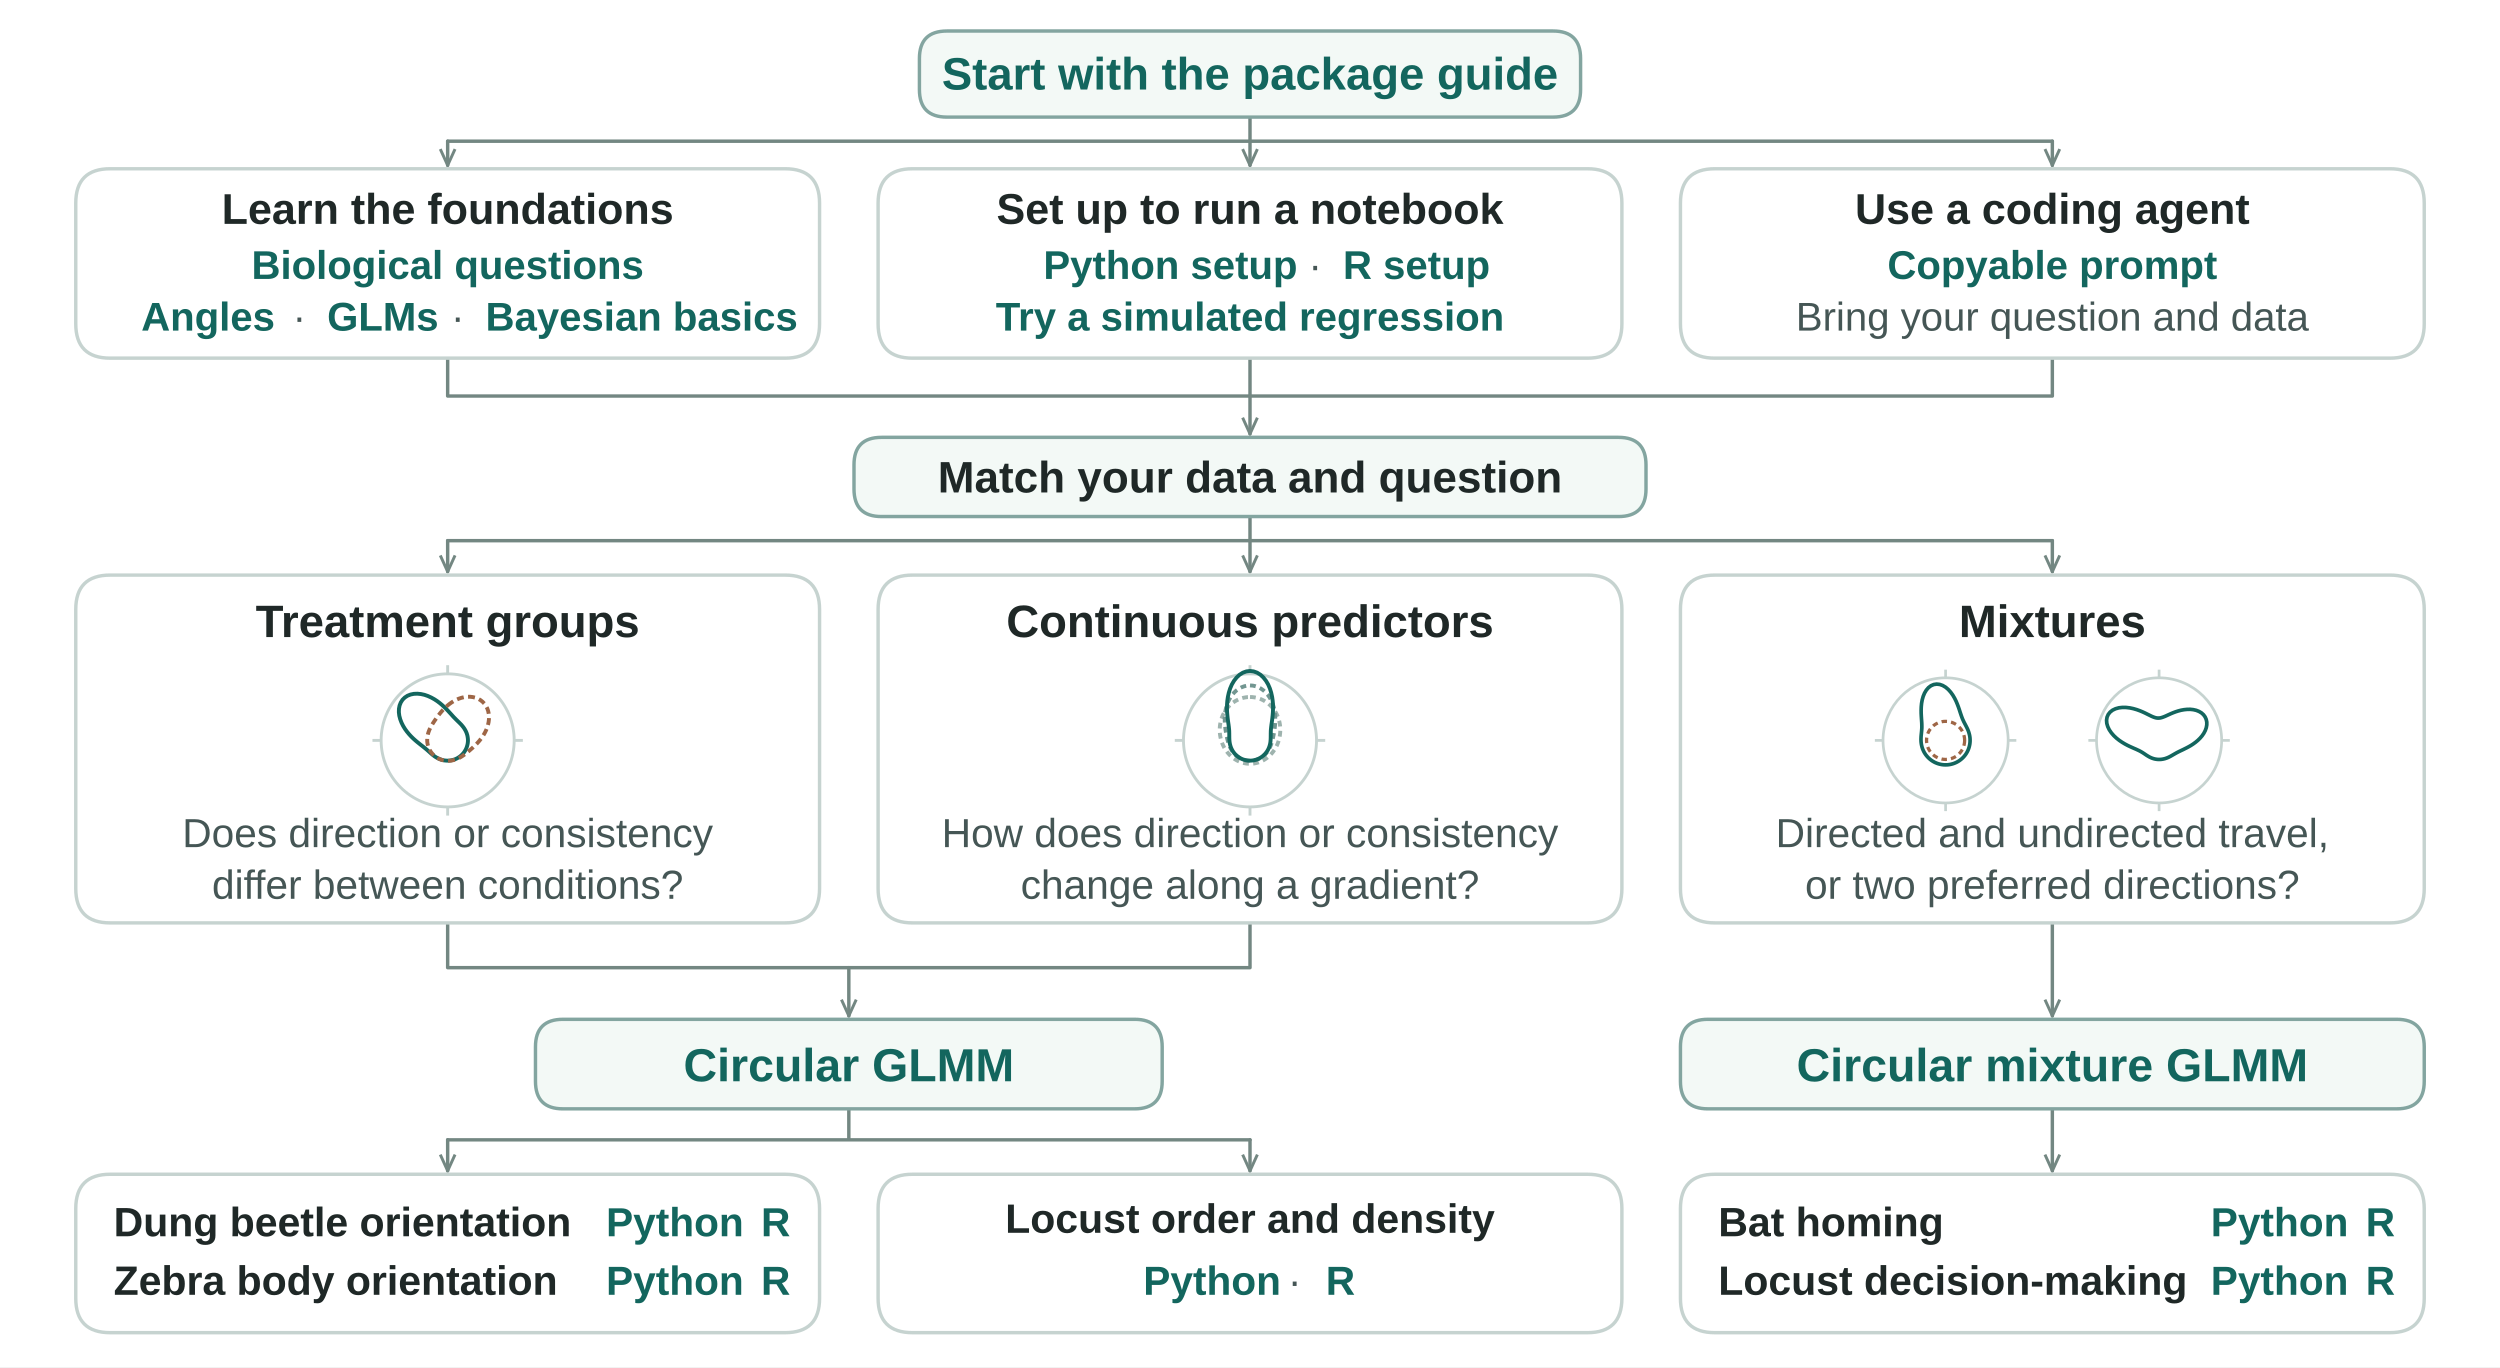
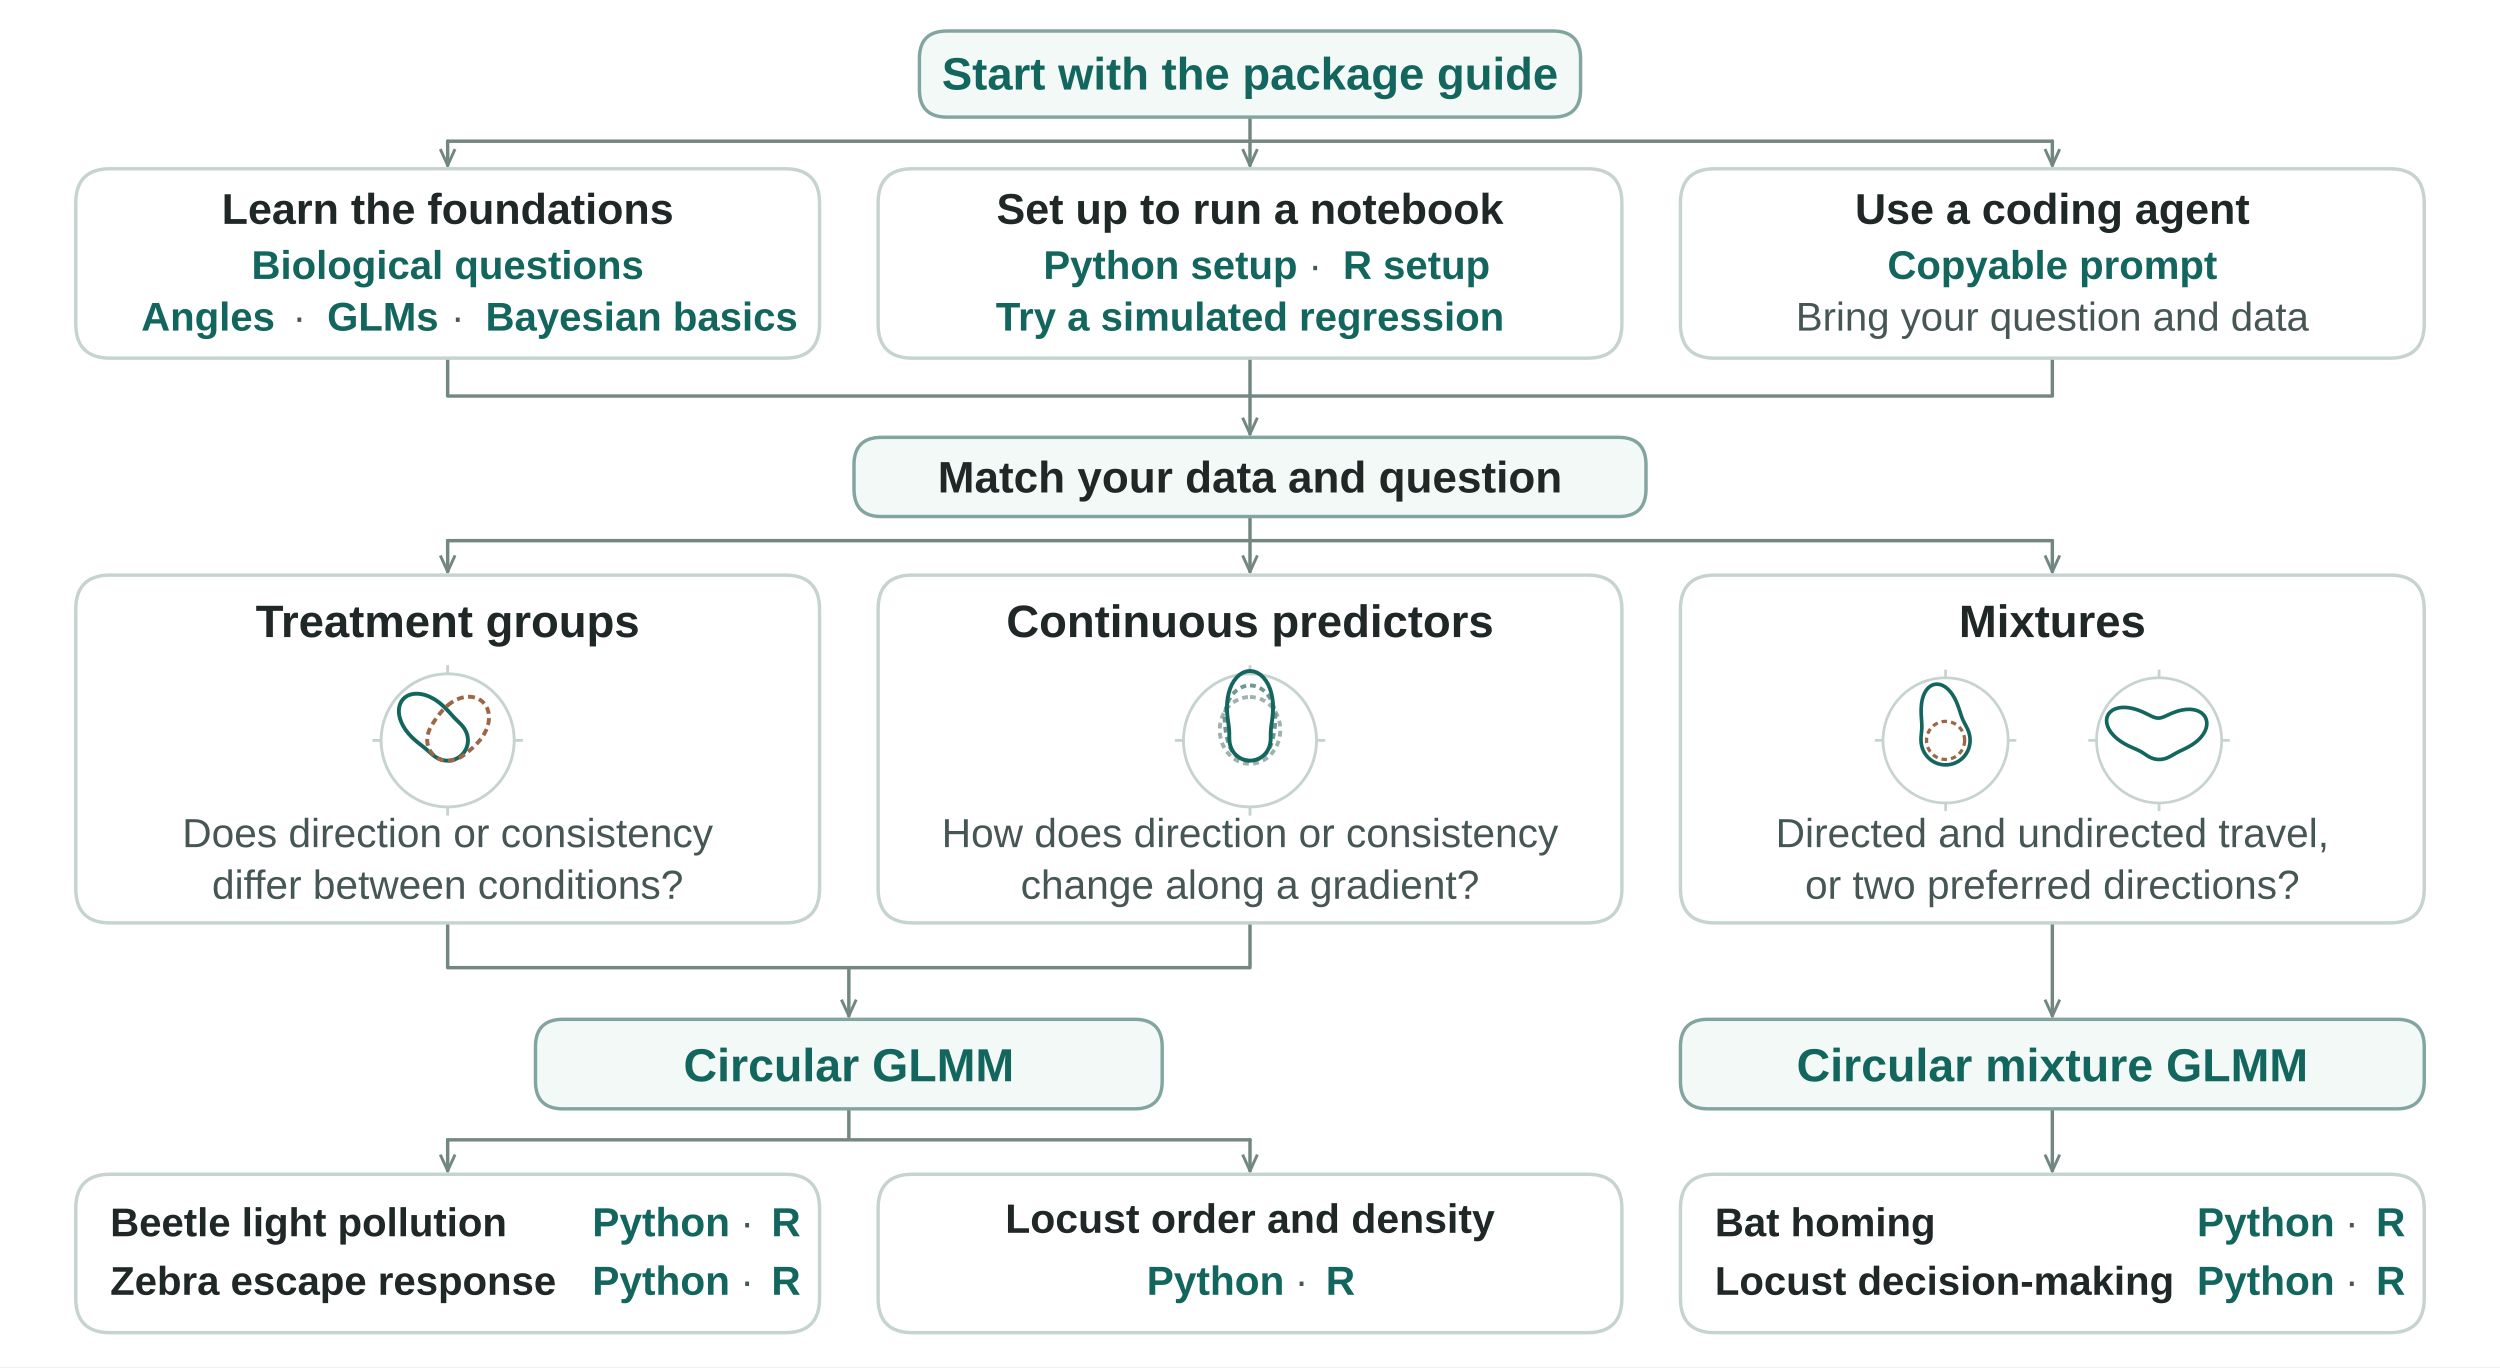
<svg xmlns="http://www.w3.org/2000/svg" xmlns:xlink="http://www.w3.org/1999/xlink" width="178mm" height="97.34mm" viewBox="0 0 726 397" aria-labelledby="figure-title figure-desc">
  <defs>
    <marker id="arrow" viewBox="0 0 7 7" refX="6.5" refY="3.5" markerWidth="6" markerHeight="6" orient="auto" markerUnits="userSpaceOnUse">
      <path d="M1 1 6.5 3.5 1 6" stroke="#738782" stroke-width="1" fill="none" />
    </marker>
  </defs>
  <rect width="726" height="397" fill="white" />
  <g font-family="Arial, Liberation Sans, sans-serif">
    <path d="M363 34V41M130 41H596" stroke="#738782" stroke-width="1" stroke-linecap="round" stroke-linejoin="round" fill="none" />
    <path d="M130 41V48" stroke="#738782" stroke-width="1" stroke-linecap="round" stroke-linejoin="round" fill="none" marker-end="url(#arrow)" />
    <path d="M363 41V48" stroke="#738782" stroke-width="1" stroke-linecap="round" stroke-linejoin="round" fill="none" marker-end="url(#arrow)" />
    <path d="M596 41V48" stroke="#738782" stroke-width="1" stroke-linecap="round" stroke-linejoin="round" fill="none" marker-end="url(#arrow)" />
    <path d="M130 104V115H596V104M363 104V115" stroke="#738782" stroke-width="1" stroke-linecap="round" stroke-linejoin="round" fill="none" />
    <path d="M363 115V126" stroke="#738782" stroke-width="1" stroke-linecap="round" stroke-linejoin="round" fill="none" marker-end="url(#arrow)" />
    <path d="M363 150V157M130 157H596" stroke="#738782" stroke-width="1" stroke-linecap="round" stroke-linejoin="round" fill="none" />
    <path d="M130 157V166" stroke="#738782" stroke-width="1" stroke-linecap="round" stroke-linejoin="round" fill="none" marker-end="url(#arrow)" />
    <path d="M363 157V166" stroke="#738782" stroke-width="1" stroke-linecap="round" stroke-linejoin="round" fill="none" marker-end="url(#arrow)" />
    <path d="M596 157V166" stroke="#738782" stroke-width="1" stroke-linecap="round" stroke-linejoin="round" fill="none" marker-end="url(#arrow)" />
    <path d="M275 9H451Q459 9 459 17V26Q459 34 451 34H275Q267 34 267 26V17Q267 9 275 9Z" fill="#f3f9f6" stroke="#83a5a0" stroke-width="1" />
    <a id="docs" href="https://jakegraving.com/unwrap/" xlink:href="https://jakegraving.com/unwrap/">
      <text x="363" y="26" text-anchor="middle" font-size="13.2" fill="#13665e" font-weight="bold">Start with the package guide</text>
    </a>
    <path d="M32 49H228Q238 49 238 59V94Q238 104 228 104H32Q22 104 22 94V59Q22 49 32 49Z" fill="white" stroke="#c6d3d0" stroke-width="1" />
    <path d="M265 49H461Q471 49 471 59V94Q471 104 461 104H265Q255 104 255 94V59Q255 49 265 49Z" fill="white" stroke="#c6d3d0" stroke-width="1" />
    <path d="M498 49H694Q704 49 704 59V94Q704 104 694 104H498Q488 104 488 94V59Q488 49 498 49Z" fill="white" stroke="#c6d3d0" stroke-width="1" />
    <text x="130" y="65" text-anchor="middle" font-size="12.5" fill="#1f2827" font-weight="bold">Learn the foundations</text>
    <a id="entry-biology" href="https://jakegraving.com/unwrap/#start-with-a-biological-question" xlink:href="https://jakegraving.com/unwrap/#start-with-a-biological-question">
      <text x="130" y="81" text-anchor="middle" font-size="11.65" fill="#13665e" font-weight="bold">Biological questions</text>
    </a>
    <a id="entry-angles" href="https://jakegraving.com/unwrap/angle-basics/" xlink:href="https://jakegraving.com/unwrap/angle-basics/">
      <text x="41" y="96" text-anchor="start" font-size="11.65" fill="#13665e" font-weight="bold">Angles</text>
    </a>
    <text x="85" y="96" text-anchor="start" font-size="11.65" fill="#455655">·</text>
    <a id="entry-glms" href="https://jakegraving.com/unwrap/models/#from-a-biological-question-to-a-glm" xlink:href="https://jakegraving.com/unwrap/models/#from-a-biological-question-to-a-glm">
      <text x="95" y="96" text-anchor="start" font-size="11.65" fill="#13665e" font-weight="bold">GLMs</text>
    </a>
    <text x="131" y="96" text-anchor="start" font-size="11.65" fill="#455655">·</text>
    <a id="entry-bayes" href="https://jakegraving.com/unwrap/bayes-basics/" xlink:href="https://jakegraving.com/unwrap/bayes-basics/">
      <text x="141" y="96" text-anchor="start" font-size="11.65" fill="#13665e" font-weight="bold">Bayesian basics</text>
    </a>
    <text x="363" y="65" text-anchor="middle" font-size="12.5" fill="#1f2827" font-weight="bold">Set up to run a notebook</text>
    <a id="setup-python" href="https://jakegraving.com/unwrap/getting-started/" xlink:href="https://jakegraving.com/unwrap/getting-started/">
      <text x="303" y="81" text-anchor="start" font-size="11.65" fill="#13665e" font-weight="bold">Python setup</text>
    </a>
    <text x="380" y="81" text-anchor="start" font-size="11.65" fill="#455655">·</text>
    <a id="setup-r" href="https://jakegraving.com/unwrap/getting-started-r/" xlink:href="https://jakegraving.com/unwrap/getting-started-r/">
      <text x="390" y="81" text-anchor="start" font-size="11.65" fill="#13665e" font-weight="bold">R setup</text>
    </a>
    <a id="intro-tutorial" href="https://jakegraving.com/unwrap/examples/#the-tutorial" xlink:href="https://jakegraving.com/unwrap/examples/#the-tutorial">
      <text x="363" y="96" text-anchor="middle" font-size="11.65" fill="#13665e" font-weight="bold">Try a simulated regression</text>
    </a>
    <text x="596" y="65" text-anchor="middle" font-size="12.5" fill="#1f2827" font-weight="bold">Use a coding agent</text>
    <a id="entry-agent" href="https://jakegraving.com/unwrap/coding-agents/#copyable-prompt" xlink:href="https://jakegraving.com/unwrap/coding-agents/#copyable-prompt">
      <text x="596" y="81" text-anchor="middle" font-size="11.65" fill="#13665e" font-weight="bold">Copyable prompt</text>
    </a>
    <text x="596" y="96" text-anchor="middle" font-size="11.65" fill="#455655">Bring your question and data</text>
    <path d="M256 127H470Q478 127 478 135V142Q478 150 470 150H256Q248 150 248 142V135Q248 127 256 127Z" fill="#f3f9f6" stroke="#83a5a0" stroke-width="1" />
    <text x="363" y="143" text-anchor="middle" font-size="12.8" fill="#1f2827" font-weight="bold">Match your data and question</text>
    <path d="M130 268V281H363V268" stroke="#738782" stroke-width="1" stroke-linecap="round" stroke-linejoin="round" fill="none" />
    <path d="M246.5 281V295" stroke="#738782" stroke-width="1" stroke-linecap="round" stroke-linejoin="round" fill="none" marker-end="url(#arrow)" />
    <path d="M596 268V295" stroke="#738782" stroke-width="1" stroke-linecap="round" stroke-linejoin="round" fill="none" marker-end="url(#arrow)" />
    <path d="M246.5 322V331M130 331H363" stroke="#738782" stroke-width="1" stroke-linecap="round" stroke-linejoin="round" fill="none" />
    <path d="M130 331V340" stroke="#738782" stroke-width="1" stroke-linecap="round" stroke-linejoin="round" fill="none" marker-end="url(#arrow)" />
    <path d="M363 331V340" stroke="#738782" stroke-width="1" stroke-linecap="round" stroke-linejoin="round" fill="none" marker-end="url(#arrow)" />
    <path d="M596 322V340" stroke="#738782" stroke-width="1" stroke-linecap="round" stroke-linejoin="round" fill="none" marker-end="url(#arrow)" />
    <path d="M32 167H228Q238 167 238 177V258Q238 268 228 268H32Q22 268 22 258V177Q22 167 32 167Z" fill="white" stroke="#c6d3d0" stroke-width="1" />
    <g transform="translate(130 215) scale(0.84)" aria-hidden="true">
      <circle r="23" fill="none" stroke="#c6d3d0" />
      <path d="M0 -26v3m0 46v3m-26 -26h3m46 0h3" stroke="#c6d3d0" fill="none" />
      <path d="M0.00,-10.35 L0.51,-9.79 L0.98,-9.28 L1.40,-8.82 L1.78,-8.39 L2.14,-8.00 L2.49,-7.65 L2.81,-7.32 L3.12,-7.01 L3.42,-6.72 L3.71,-6.43 L4.00,-6.16 L4.27,-5.88 L4.54,-5.61 L4.80,-5.33 L5.04,-5.04 L5.28,-4.75 L5.50,-4.46 L5.72,-4.15 L5.91,-3.84 L6.10,-3.52 L6.27,-3.19 L6.42,-2.86 L6.56,-2.52 L6.67,-2.17 L6.78,-1.82 L6.86,-1.46 L6.92,-1.10 L6.97,-0.73 L7.00,-0.37 L7.01,-0.00 L7.00,0.37 L6.97,0.73 L6.92,1.10 L6.85,1.46 L6.76,1.81 L6.66,2.16 L6.54,2.51 L6.40,2.85 L6.24,3.18 L6.06,3.50 L5.87,3.81 L5.66,4.12 L5.44,4.41 L5.20,4.69 L4.95,4.95 L4.69,5.20 L4.41,5.44 L4.12,5.66 L3.81,5.87 L3.50,6.06 L3.18,6.24 L2.85,6.40 L2.51,6.54 L2.16,6.66 L1.81,6.76 L1.46,6.85 L1.10,6.92 L0.73,6.97 L0.37,7.00 L0.00,7.01 L-0.37,7.00 L-0.73,6.97 L-1.10,6.93 L-1.46,6.86 L-1.82,6.78 L-2.17,6.68 L-2.52,6.56 L-2.86,6.43 L-3.20,6.28 L-3.53,6.11 L-3.85,5.93 L-4.17,5.74 L-4.48,5.53 L-4.78,5.31 L-5.08,5.08 L-5.37,4.84 L-5.67,4.59 L-5.96,4.33 L-6.26,4.06 L-6.56,3.79 L-6.88,3.51 L-7.22,3.21 L-7.58,2.91 L-7.97,2.59 L-8.39,2.25 L-8.86,1.88 L-9.37,1.48 L-9.92,1.04 L-10.53,0.55 L-11.18,0.00 L-11.87,-0.62 L-12.59,-1.32 L-13.32,-2.11 L-14.05,-2.99 L-14.75,-3.95 L-15.39,-5.00 L-15.95,-6.12 L-16.40,-7.30 L-16.72,-8.52 L-16.87,-9.74 L-16.84,-10.93 L-16.62,-12.07 L-16.20,-13.12 L-15.60,-14.05 L-14.82,-14.82 L-13.89,-15.43 L-12.84,-15.85 L-11.69,-16.09 L-10.48,-16.14 L-9.25,-16.02 L-8.02,-15.75 L-6.83,-15.34 L-5.69,-14.82 L-4.62,-14.23 L-3.64,-13.59 L-2.75,-12.92 L-1.94,-12.24 L-1.22,-11.58 L-0.57,-10.94 L-0.00,-10.35Z" fill="none" stroke="#13665e" stroke-width="1.35" stroke-linejoin="round" />
      <path d="M0.00,-12.09 L0.66,-12.62 L1.38,-13.13 L2.16,-13.61 L2.99,-14.05 L3.86,-14.42 L4.79,-14.73 L5.74,-14.95 L6.71,-15.07 L7.69,-15.09 L8.65,-14.98 L9.59,-14.76 L10.47,-14.42 L11.30,-13.95 L12.04,-13.38 L12.70,-12.70 L13.24,-11.92 L13.68,-11.08 L14.00,-10.17 L14.20,-9.22 L14.29,-8.25 L14.27,-7.27 L14.15,-6.30 L13.94,-5.35 L13.66,-4.44 L13.31,-3.57 L12.91,-2.74 L12.48,-1.98 L12.02,-1.26 L11.55,-0.61 L11.08,-0.00 L10.60,0.56 L10.14,1.07 L9.69,1.53 L9.25,1.97 L8.83,2.37 L8.42,2.74 L8.03,3.08 L7.66,3.41 L7.30,3.72 L6.95,4.01 L6.61,4.29 L6.27,4.55 L5.94,4.81 L5.61,5.05 L5.28,5.28 L4.95,5.50 L4.62,5.71 L4.29,5.90 L3.95,6.08 L3.61,6.25 L3.26,6.40 L2.91,6.54 L2.56,6.67 L2.20,6.77 L1.84,6.86 L1.47,6.94 L1.11,7.00 L0.74,7.03 L0.37,7.06 L0.00,7.06 L-0.37,7.04 L-0.74,7.01 L-1.10,6.96 L-1.46,6.89 L-1.82,6.80 L-2.17,6.69 L-2.52,6.57 L-2.86,6.42 L-3.19,6.26 L-3.51,6.09 L-3.83,5.89 L-4.13,5.69 L-4.42,5.46 L-4.70,5.22 L-4.97,4.97 L-5.22,4.70 L-5.46,4.42 L-5.69,4.13 L-5.90,3.83 L-6.09,3.52 L-6.27,3.19 L-6.43,2.86 L-6.57,2.52 L-6.70,2.18 L-6.80,1.82 L-6.89,1.47 L-6.97,1.10 L-7.02,0.74 L-7.06,0.37 L-7.07,0.00 L-7.07,-0.37 L-7.06,-0.74 L-7.02,-1.11 L-6.97,-1.48 L-6.90,-1.85 L-6.81,-2.21 L-6.71,-2.58 L-6.59,-2.94 L-6.46,-3.29 L-6.32,-3.65 L-6.16,-4.00 L-5.99,-4.35 L-5.80,-4.70 L-5.61,-5.05 L-5.40,-5.40 L-5.19,-5.76 L-4.96,-6.12 L-4.72,-6.49 L-4.46,-6.87 L-4.19,-7.26 L-3.91,-7.67 L-3.60,-8.09 L-3.27,-8.53 L-2.92,-8.99 L-2.54,-9.47 L-2.12,-9.97 L-1.66,-10.49 L-1.16,-11.02 L-0.61,-11.55 L-0.00,-12.09Z" fill="none" stroke="#9e6646" stroke-width="1.35" stroke-linejoin="round" stroke-dasharray="2.4 1.5" />
    </g>
    <text x="130" y="185" text-anchor="middle" font-size="13.2" fill="#1f2827" font-weight="bold">Treatment groups</text>
    <text x="130" y="246" text-anchor="middle" font-size="11.8" fill="#455655">Does direction or consistency</text>
    <text x="130" y="261" text-anchor="middle" font-size="11.8" fill="#455655">differ between conditions?</text>
    <path d="M32 341H228Q238 341 238 351V377Q238 387 228 387H32Q22 387 22 377V351Q22 341 32 341Z" fill="white" stroke="#c6d3d0" stroke-width="1" />
-     <text x="33" y="359" text-anchor="start" font-size="11.9" fill="#1f2827" font-weight="bold">Dung beetle orientation</text>
+     <text x="32" y="359" text-anchor="start" font-size="11.65" fill="#1f2827" font-weight="bold">Beetle light pollution</text>
    <a id="beetles-python" href="https://jakegraving.com/unwrap/notebooks/beetles/" xlink:href="https://jakegraving.com/unwrap/notebooks/beetles/">
-       <text x="176" y="359" text-anchor="start" font-size="11.8" fill="#13665e" font-weight="bold">Python</text>
+       <text x="172" y="359" text-anchor="start" font-size="11.8" fill="#13665e" font-weight="bold">Python</text>
    </a>
+     <text x="215" y="359" text-anchor="start" font-size="11.8" fill="#455655">·</text>
    <a id="beetles-r" href="https://jakegraving.com/unwrap/notebooks_r/beetles/" xlink:href="https://jakegraving.com/unwrap/notebooks_r/beetles/">
-       <text x="221" y="359" text-anchor="start" font-size="11.8" fill="#13665e" font-weight="bold">R</text>
+       <text x="224" y="359" text-anchor="start" font-size="11.8" fill="#13665e" font-weight="bold">R</text>
    </a>
-     <text x="33" y="376" text-anchor="start" font-size="11.9" fill="#1f2827" font-weight="bold">Zebra body orientation</text>
+     <text x="32" y="376" text-anchor="start" font-size="11.65" fill="#1f2827" font-weight="bold">Zebra escape response</text>
    <a id="zebra_escape-python" href="https://jakegraving.com/unwrap/notebooks/zebra_escape/" xlink:href="https://jakegraving.com/unwrap/notebooks/zebra_escape/">
-       <text x="176" y="376" text-anchor="start" font-size="11.8" fill="#13665e" font-weight="bold">Python</text>
+       <text x="172" y="376" text-anchor="start" font-size="11.8" fill="#13665e" font-weight="bold">Python</text>
    </a>
+     <text x="215" y="376" text-anchor="start" font-size="11.8" fill="#455655">·</text>
    <a id="zebra_escape-r" href="https://jakegraving.com/unwrap/notebooks_r/zebra_escape/" xlink:href="https://jakegraving.com/unwrap/notebooks_r/zebra_escape/">
-       <text x="221" y="376" text-anchor="start" font-size="11.8" fill="#13665e" font-weight="bold">R</text>
+       <text x="224" y="376" text-anchor="start" font-size="11.8" fill="#13665e" font-weight="bold">R</text>
    </a>
    <path d="M265 167H461Q471 167 471 177V258Q471 268 461 268H265Q255 268 255 258V177Q255 167 265 167Z" fill="white" stroke="#c6d3d0" stroke-width="1" />
    <g transform="translate(363 215) scale(0.84)" aria-hidden="true">
      <circle r="23" fill="none" stroke="#c6d3d0" />
      <path d="M0 -26v3m0 46v3m-26 -26h3m46 0h3" stroke="#c6d3d0" fill="none" />
      <path d="M0.00,-15.00 L0.78,-14.97 L1.56,-14.87 L2.33,-14.72 L3.08,-14.50 L3.81,-14.23 L4.52,-13.90 L5.19,-13.52 L5.83,-13.10 L6.43,-12.63 L7.00,-12.12 L7.52,-11.58 L8.00,-11.01 L8.43,-10.42 L8.82,-9.80 L9.17,-9.17 L9.47,-8.53 L9.73,-7.88 L9.95,-7.23 L10.13,-6.58 L10.26,-5.93 L10.37,-5.28 L10.43,-4.65 L10.47,-4.02 L10.47,-3.40 L10.44,-2.80 L10.39,-2.21 L10.31,-1.63 L10.21,-1.07 L10.09,-0.53 L9.94,-0.00 L9.78,0.51 L9.60,1.01 L9.40,1.49 L9.19,1.95 L8.96,2.40 L8.71,2.83 L8.46,3.25 L8.18,3.64 L7.90,4.03 L7.61,4.39 L7.30,4.74 L6.99,5.08 L6.66,5.39 L6.32,5.69 L5.98,5.98 L5.62,6.24 L5.26,6.49 L4.88,6.72 L4.51,6.94 L4.12,7.13 L3.73,7.31 L3.33,7.47 L2.92,7.62 L2.51,7.74 L2.10,7.84 L1.69,7.93 L1.27,8.00 L0.85,8.04 L0.42,8.07 L0.00,8.08 L-0.42,8.07 L-0.85,8.04 L-1.27,8.00 L-1.69,7.93 L-2.10,7.84 L-2.51,7.74 L-2.92,7.62 L-3.33,7.47 L-3.73,7.31 L-4.12,7.13 L-4.51,6.94 L-4.88,6.72 L-5.26,6.49 L-5.62,6.24 L-5.98,5.98 L-6.32,5.69 L-6.66,5.39 L-6.99,5.08 L-7.30,4.74 L-7.61,4.39 L-7.90,4.03 L-8.18,3.64 L-8.46,3.25 L-8.71,2.83 L-8.96,2.40 L-9.19,1.95 L-9.40,1.49 L-9.60,1.01 L-9.78,0.51 L-9.94,0.00 L-10.09,-0.53 L-10.21,-1.07 L-10.31,-1.63 L-10.39,-2.21 L-10.44,-2.80 L-10.47,-3.40 L-10.47,-4.02 L-10.43,-4.65 L-10.37,-5.28 L-10.26,-5.93 L-10.13,-6.58 L-9.95,-7.23 L-9.73,-7.88 L-9.47,-8.53 L-9.17,-9.17 L-8.82,-9.80 L-8.43,-10.42 L-8.00,-11.01 L-7.52,-11.58 L-7.00,-12.12 L-6.43,-12.63 L-5.83,-13.10 L-5.19,-13.52 L-4.52,-13.90 L-3.81,-14.23 L-3.08,-14.50 L-2.33,-14.72 L-1.56,-14.87 L-0.78,-14.97 L-0.00,-15.00Z" fill="none" stroke="#9eb3ae" stroke-width="1.35" stroke-linejoin="round" stroke-dasharray="2 1.5" />
      <path d="M0.00,-19.00 L0.99,-18.93 L1.97,-18.71 L2.91,-18.36 L3.80,-17.89 L4.63,-17.30 L5.40,-16.61 L6.08,-15.84 L6.68,-15.00 L7.19,-14.12 L7.62,-13.20 L7.97,-12.28 L8.25,-11.35 L8.45,-10.44 L8.60,-9.55 L8.69,-8.69 L8.73,-7.86 L8.74,-7.08 L8.72,-6.34 L8.68,-5.64 L8.62,-4.98 L8.55,-4.36 L8.48,-3.77 L8.39,-3.22 L8.31,-2.70 L8.22,-2.20 L8.12,-1.73 L8.03,-1.27 L7.93,-0.83 L7.83,-0.41 L7.73,-0.00 L7.62,0.40 L7.50,0.79 L7.38,1.17 L7.25,1.54 L7.10,1.90 L6.95,2.26 L6.78,2.60 L6.61,2.94 L6.42,3.27 L6.22,3.59 L6.00,3.90 L5.78,4.20 L5.54,4.48 L5.29,4.76 L5.02,5.02 L4.74,5.27 L4.46,5.50 L4.16,5.72 L3.85,5.93 L3.53,6.12 L3.21,6.29 L2.87,6.45 L2.53,6.58 L2.18,6.71 L1.82,6.81 L1.47,6.89 L1.10,6.96 L0.74,7.01 L0.37,7.03 L0.00,7.04 L-0.37,7.03 L-0.74,7.01 L-1.10,6.96 L-1.47,6.89 L-1.82,6.81 L-2.18,6.71 L-2.53,6.58 L-2.87,6.45 L-3.21,6.29 L-3.53,6.12 L-3.85,5.93 L-4.16,5.72 L-4.46,5.50 L-4.74,5.27 L-5.02,5.02 L-5.29,4.76 L-5.54,4.48 L-5.78,4.20 L-6.00,3.90 L-6.22,3.59 L-6.42,3.27 L-6.61,2.94 L-6.78,2.60 L-6.95,2.26 L-7.10,1.90 L-7.25,1.54 L-7.38,1.17 L-7.50,0.79 L-7.62,0.40 L-7.73,0.00 L-7.83,-0.41 L-7.93,-0.83 L-8.03,-1.27 L-8.12,-1.73 L-8.22,-2.20 L-8.31,-2.70 L-8.39,-3.22 L-8.48,-3.77 L-8.55,-4.36 L-8.62,-4.98 L-8.68,-5.64 L-8.72,-6.34 L-8.74,-7.08 L-8.73,-7.86 L-8.69,-8.69 L-8.60,-9.55 L-8.45,-10.44 L-8.25,-11.35 L-7.97,-12.28 L-7.62,-13.20 L-7.19,-14.12 L-6.68,-15.00 L-6.08,-15.84 L-5.40,-16.61 L-4.63,-17.30 L-3.80,-17.89 L-2.91,-18.36 L-1.97,-18.71 L-0.99,-18.93 L-0.00,-19.00Z" fill="none" stroke="#729691" stroke-width="1.35" stroke-linejoin="round" stroke-dasharray="2 1.5" />
      <path d="M0.00,-24.00 L1.25,-23.85 L2.46,-23.41 L3.60,-22.70 L4.62,-21.75 L5.52,-20.61 L6.28,-19.32 L6.88,-17.92 L7.33,-16.47 L7.65,-15.02 L7.85,-13.60 L7.95,-12.23 L7.96,-10.96 L7.92,-9.78 L7.83,-8.70 L7.73,-7.73 L7.62,-6.86 L7.51,-6.08 L7.41,-5.39 L7.33,-4.76 L7.27,-4.20 L7.22,-3.68 L7.19,-3.20 L7.18,-2.75 L7.17,-2.33 L7.17,-1.92 L7.16,-1.52 L7.16,-1.13 L7.15,-0.75 L7.14,-0.37 L7.11,-0.00 L7.08,0.37 L7.03,0.74 L6.97,1.10 L6.89,1.46 L6.79,1.82 L6.68,2.17 L6.55,2.52 L6.41,2.85 L6.25,3.18 L6.07,3.50 L5.88,3.82 L5.67,4.12 L5.44,4.41 L5.21,4.69 L4.95,4.95 L4.69,5.20 L4.41,5.44 L4.12,5.66 L3.81,5.87 L3.50,6.06 L3.18,6.24 L2.85,6.40 L2.51,6.54 L2.16,6.66 L1.81,6.76 L1.46,6.85 L1.10,6.91 L0.73,6.96 L0.37,6.99 L0.00,7.00 L-0.37,6.99 L-0.73,6.96 L-1.10,6.91 L-1.46,6.85 L-1.81,6.76 L-2.16,6.66 L-2.51,6.54 L-2.85,6.40 L-3.18,6.24 L-3.50,6.06 L-3.81,5.87 L-4.12,5.66 L-4.41,5.44 L-4.69,5.20 L-4.95,4.95 L-5.21,4.69 L-5.44,4.41 L-5.67,4.12 L-5.88,3.82 L-6.07,3.50 L-6.25,3.18 L-6.41,2.85 L-6.55,2.52 L-6.68,2.17 L-6.79,1.82 L-6.89,1.46 L-6.97,1.10 L-7.03,0.74 L-7.08,0.37 L-7.11,0.00 L-7.14,-0.37 L-7.15,-0.75 L-7.16,-1.13 L-7.16,-1.52 L-7.17,-1.92 L-7.17,-2.33 L-7.18,-2.75 L-7.19,-3.20 L-7.22,-3.68 L-7.27,-4.20 L-7.33,-4.76 L-7.41,-5.39 L-7.51,-6.08 L-7.62,-6.86 L-7.73,-7.73 L-7.83,-8.70 L-7.92,-9.78 L-7.96,-10.96 L-7.95,-12.23 L-7.85,-13.60 L-7.65,-15.02 L-7.33,-16.47 L-6.88,-17.92 L-6.28,-19.32 L-5.52,-20.61 L-4.62,-21.75 L-3.60,-22.70 L-2.46,-23.41 L-1.25,-23.85 L-0.00,-24.00Z" fill="none" stroke="#13665e" stroke-width="1.35" stroke-linejoin="round" />
    </g>
    <text x="363" y="185" text-anchor="middle" font-size="13.2" fill="#1f2827" font-weight="bold">Continuous predictors</text>
    <text x="363" y="246" text-anchor="middle" font-size="11.8" fill="#455655">How does direction or consistency</text>
    <text x="363" y="261" text-anchor="middle" font-size="11.8" fill="#455655">change along a gradient?</text>
    <path d="M265 341H461Q471 341 471 351V377Q471 387 461 387H265Q255 387 255 377V351Q255 341 265 341Z" fill="white" stroke="#c6d3d0" stroke-width="1" />
    <text x="363" y="358" text-anchor="middle" font-size="11.9" fill="#1f2827" font-weight="bold">Locust order and density</text>
    <a id="locust_density_order-python" href="https://jakegraving.com/unwrap/notebooks/locust_density_order/" xlink:href="https://jakegraving.com/unwrap/notebooks/locust_density_order/">
-       <text x="332" y="376" text-anchor="start" font-size="11.8" fill="#13665e" font-weight="bold">Python</text>
+       <text x="333" y="376" text-anchor="start" font-size="11.8" fill="#13665e" font-weight="bold">Python</text>
    </a>
-     <text x="374" y="376" text-anchor="start" font-size="11.8" fill="#455655">·</text>
+     <text x="376" y="376" text-anchor="start" font-size="11.8" fill="#455655">·</text>
    <a id="locust_density_order-r" href="https://jakegraving.com/unwrap/notebooks_r/locust_density_order/" xlink:href="https://jakegraving.com/unwrap/notebooks_r/locust_density_order/">
      <text x="385" y="376" text-anchor="start" font-size="11.8" fill="#13665e" font-weight="bold">R</text>
    </a>
    <path d="M498 167H694Q704 167 704 177V258Q704 268 694 268H498Q488 268 488 258V177Q488 167 498 167Z" fill="white" stroke="#c6d3d0" stroke-width="1" />
    <g transform="translate(565 215) scale(0.79)" aria-hidden="true">
      <circle r="23" fill="none" stroke="#c6d3d0" />
      <path d="M0 -26v3m0 46v3m-26 -26h3m46 0h3" stroke="#c6d3d0" fill="none" />
      <circle r="7" fill="none" stroke="#9e6646" stroke-width="1.2" stroke-dasharray="2 1.5" />
      <path d="M0.00,-19.55 L0.98,-18.72 L1.86,-17.74 L2.64,-16.66 L3.30,-15.53 L3.86,-14.40 L4.32,-13.30 L4.71,-12.27 L5.04,-11.31 L5.32,-10.44 L5.58,-9.66 L5.82,-8.96 L6.05,-8.33 L6.28,-7.76 L6.52,-7.24 L6.75,-6.75 L6.99,-6.29 L7.22,-5.85 L7.45,-5.41 L7.67,-4.98 L7.89,-4.55 L8.09,-4.12 L8.27,-3.68 L8.44,-3.24 L8.58,-2.79 L8.71,-2.33 L8.82,-1.87 L8.90,-1.41 L8.96,-0.94 L8.99,-0.47 L9.00,-0.00 L8.99,0.47 L8.95,0.94 L8.89,1.41 L8.80,1.87 L8.69,2.33 L8.56,2.78 L8.40,3.23 L8.22,3.66 L8.02,4.09 L7.79,4.50 L7.55,4.90 L7.28,5.29 L6.99,5.66 L6.69,6.02 L6.36,6.36 L6.02,6.69 L5.66,6.99 L5.29,7.28 L4.90,7.55 L4.50,7.79 L4.09,8.02 L3.66,8.22 L3.23,8.40 L2.78,8.56 L2.33,8.69 L1.87,8.80 L1.41,8.89 L0.94,8.95 L0.47,8.99 L0.00,9.00 L-0.47,8.99 L-0.94,8.95 L-1.41,8.89 L-1.87,8.80 L-2.33,8.69 L-2.78,8.56 L-3.23,8.40 L-3.66,8.22 L-4.09,8.02 L-4.50,7.79 L-4.90,7.55 L-5.29,7.28 L-5.66,6.99 L-6.02,6.69 L-6.36,6.36 L-6.69,6.02 L-6.99,5.66 L-7.28,5.29 L-7.55,4.90 L-7.80,4.50 L-8.02,4.09 L-8.22,3.66 L-8.41,3.23 L-8.56,2.78 L-8.70,2.33 L-8.81,1.87 L-8.90,1.41 L-8.97,0.94 L-9.02,0.47 L-9.04,0.00 L-9.05,-0.47 L-9.03,-0.95 L-9.01,-1.43 L-8.97,-1.91 L-8.92,-2.39 L-8.87,-2.88 L-8.82,-3.39 L-8.78,-3.91 L-8.74,-4.46 L-8.73,-5.04 L-8.74,-5.67 L-8.76,-6.37 L-8.81,-7.13 L-8.87,-7.98 L-8.93,-8.93 L-8.98,-9.97 L-8.99,-11.10 L-8.95,-12.32 L-8.83,-13.59 L-8.60,-14.89 L-8.24,-16.17 L-7.74,-17.38 L-7.09,-18.47 L-6.30,-19.39 L-5.38,-20.09 L-4.36,-20.53 L-3.28,-20.69 L-2.16,-20.57 L-1.06,-20.18 L-0.00,-19.55Z" fill="none" stroke="#13665e" stroke-width="1.35" stroke-linejoin="round" />
    </g>
    <g transform="translate(627 215) scale(0.79)" aria-hidden="true">
      <circle r="23" fill="none" stroke="#c6d3d0" />
      <path d="M0 -26v3m0 46v3m-26 -26h3m46 0h3" stroke="#c6d3d0" fill="none" />
      <path d="M0.00,-8.21 L0.43,-8.26 L0.88,-8.37 L1.35,-8.52 L1.85,-8.71 L2.40,-8.94 L2.99,-9.21 L3.65,-9.51 L4.38,-9.84 L5.18,-10.17 L6.06,-10.50 L7.02,-10.81 L8.05,-11.08 L9.14,-11.28 L10.27,-11.40 L11.42,-11.42 L12.55,-11.30 L13.65,-11.05 L14.66,-10.65 L15.57,-10.11 L16.33,-9.43 L16.92,-8.62 L17.32,-7.71 L17.53,-6.73 L17.53,-5.70 L17.34,-4.65 L16.97,-3.61 L16.44,-2.60 L15.79,-1.66 L15.04,-0.79 L14.23,-0.00 L13.39,0.70 L12.54,1.32 L11.71,1.86 L10.91,2.32 L10.16,2.72 L9.46,3.07 L8.82,3.39 L8.23,3.67 L7.70,3.92 L7.21,4.16 L6.76,4.39 L6.35,4.61 L5.96,4.83 L5.59,5.04 L5.24,5.24 L4.90,5.44 L4.56,5.63 L4.23,5.82 L3.89,6.00 L3.56,6.16 L3.22,6.32 L2.87,6.46 L2.53,6.58 L2.18,6.70 L1.82,6.79 L1.46,6.87 L1.10,6.93 L0.73,6.98 L0.37,7.00 L0.00,7.01 L-0.37,7.00 L-0.73,6.97 L-1.10,6.92 L-1.46,6.86 L-1.82,6.78 L-2.17,6.67 L-2.52,6.56 L-2.86,6.42 L-3.20,6.27 L-3.53,6.11 L-3.85,5.93 L-4.17,5.74 L-4.49,5.54 L-4.81,5.34 L-5.12,5.12 L-5.45,4.90 L-5.78,4.68 L-6.13,4.46 L-6.51,4.23 L-6.92,4.00 L-7.38,3.76 L-7.90,3.52 L-8.47,3.25 L-9.13,2.97 L-9.87,2.64 L-10.69,2.27 L-11.59,1.84 L-12.56,1.32 L-13.58,0.71 L-14.63,0.00 L-15.67,-0.82 L-16.66,-1.75 L-17.55,-2.78 L-18.31,-3.89 L-18.87,-5.06 L-19.22,-6.24 L-19.31,-7.41 L-19.14,-8.52 L-18.70,-9.53 L-18.01,-10.40 L-17.10,-11.11 L-16.01,-11.63 L-14.78,-11.97 L-13.46,-12.12 L-12.10,-12.10 L-10.75,-11.94 L-9.44,-11.66 L-8.21,-11.30 L-7.07,-10.89 L-6.04,-10.46 L-5.11,-10.03 L-4.29,-9.62 L-3.55,-9.26 L-2.91,-8.94 L-2.33,-8.68 L-1.80,-8.48 L-1.32,-8.33 L-0.87,-8.24 L-0.43,-8.20 L-0.00,-8.21Z" fill="none" stroke="#13665e" stroke-width="1.35" stroke-linejoin="round" />
    </g>
    <text x="596" y="185" text-anchor="middle" font-size="13.2" fill="#1f2827" font-weight="bold">Mixtures</text>
    <text x="596" y="246" text-anchor="middle" font-size="11.8" fill="#455655">Directed and undirected travel,</text>
    <text x="596" y="261" text-anchor="middle" font-size="11.8" fill="#455655">or two preferred directions?</text>
    <path d="M498 341H694Q704 341 704 351V377Q704 387 694 387H498Q488 387 488 377V351Q488 341 498 341Z" fill="white" stroke="#c6d3d0" stroke-width="1" />
-     <text x="499" y="359" text-anchor="start" font-size="11.9" fill="#1f2827" font-weight="bold">Bat homing</text>
+     <text x="498" y="359" text-anchor="start" font-size="11.65" fill="#1f2827" font-weight="bold">Bat homing</text>
    <a id="goldshtein_bats-python" href="https://jakegraving.com/unwrap/notebooks/goldshtein_bats/" xlink:href="https://jakegraving.com/unwrap/notebooks/goldshtein_bats/">
-       <text x="642" y="359" text-anchor="start" font-size="11.8" fill="#13665e" font-weight="bold">Python</text>
+       <text x="638" y="359" text-anchor="start" font-size="11.8" fill="#13665e" font-weight="bold">Python</text>
    </a>
+     <text x="681" y="359" text-anchor="start" font-size="11.8" fill="#455655">·</text>
    <a id="goldshtein_bats-r" href="https://jakegraving.com/unwrap/notebooks_r/goldshtein_bats/" xlink:href="https://jakegraving.com/unwrap/notebooks_r/goldshtein_bats/">
-       <text x="687" y="359" text-anchor="start" font-size="11.8" fill="#13665e" font-weight="bold">R</text>
+       <text x="690" y="359" text-anchor="start" font-size="11.8" fill="#13665e" font-weight="bold">R</text>
    </a>
-     <text x="499" y="376" text-anchor="start" font-size="11.9" fill="#1f2827" font-weight="bold">Locust decision-making</text>
+     <text x="498" y="376" text-anchor="start" font-size="11.65" fill="#1f2827" font-weight="bold">Locust decision-making</text>
    <a id="locust_direction_mixture_model-python" href="https://jakegraving.com/unwrap/notebooks/locust_direction_mixture_model/" xlink:href="https://jakegraving.com/unwrap/notebooks/locust_direction_mixture_model/">
-       <text x="642" y="376" text-anchor="start" font-size="11.8" fill="#13665e" font-weight="bold">Python</text>
+       <text x="638" y="376" text-anchor="start" font-size="11.8" fill="#13665e" font-weight="bold">Python</text>
    </a>
+     <text x="681" y="376" text-anchor="start" font-size="11.8" fill="#455655">·</text>
    <a id="locust_direction_mixture_model-r" href="https://jakegraving.com/unwrap/notebooks_r/locust_direction_mixture_model/" xlink:href="https://jakegraving.com/unwrap/notebooks_r/locust_direction_mixture_model/">
-       <text x="687" y="376" text-anchor="start" font-size="11.8" fill="#13665e" font-weight="bold">R</text>
+       <text x="690" y="376" text-anchor="start" font-size="11.8" fill="#13665e" font-weight="bold">R</text>
    </a>
    <path d="M163.5 296H329.5Q337.5 296 337.5 304V314Q337.5 322 329.5 322H163.5Q155.5 322 155.5 314V304Q155.5 296 163.5 296Z" fill="#f3f9f6" stroke="#83a5a0" stroke-width="1" />
    <a id="model-glmm" href="https://jakegraving.com/unwrap/math/glmms/" xlink:href="https://jakegraving.com/unwrap/math/glmms/">
      <text x="246.5" y="314" text-anchor="middle" font-size="13.5" fill="#13665e" font-weight="bold">Circular GLMM</text>
    </a>
    <path d="M496 296H696Q704 296 704 304V314Q704 322 696 322H496Q488 322 488 314V304Q488 296 496 296Z" fill="#f3f9f6" stroke="#83a5a0" stroke-width="1" />
    <a id="model-mixture" href="https://jakegraving.com/unwrap/math/mixtures/#add-animal-differences-to-a-mixture" xlink:href="https://jakegraving.com/unwrap/math/mixtures/#add-animal-differences-to-a-mixture">
      <text x="596" y="314" text-anchor="middle" font-size="13.5" fill="#13665e" font-weight="bold">Circular mixture GLMM</text>
    </a>
  </g>
</svg>
